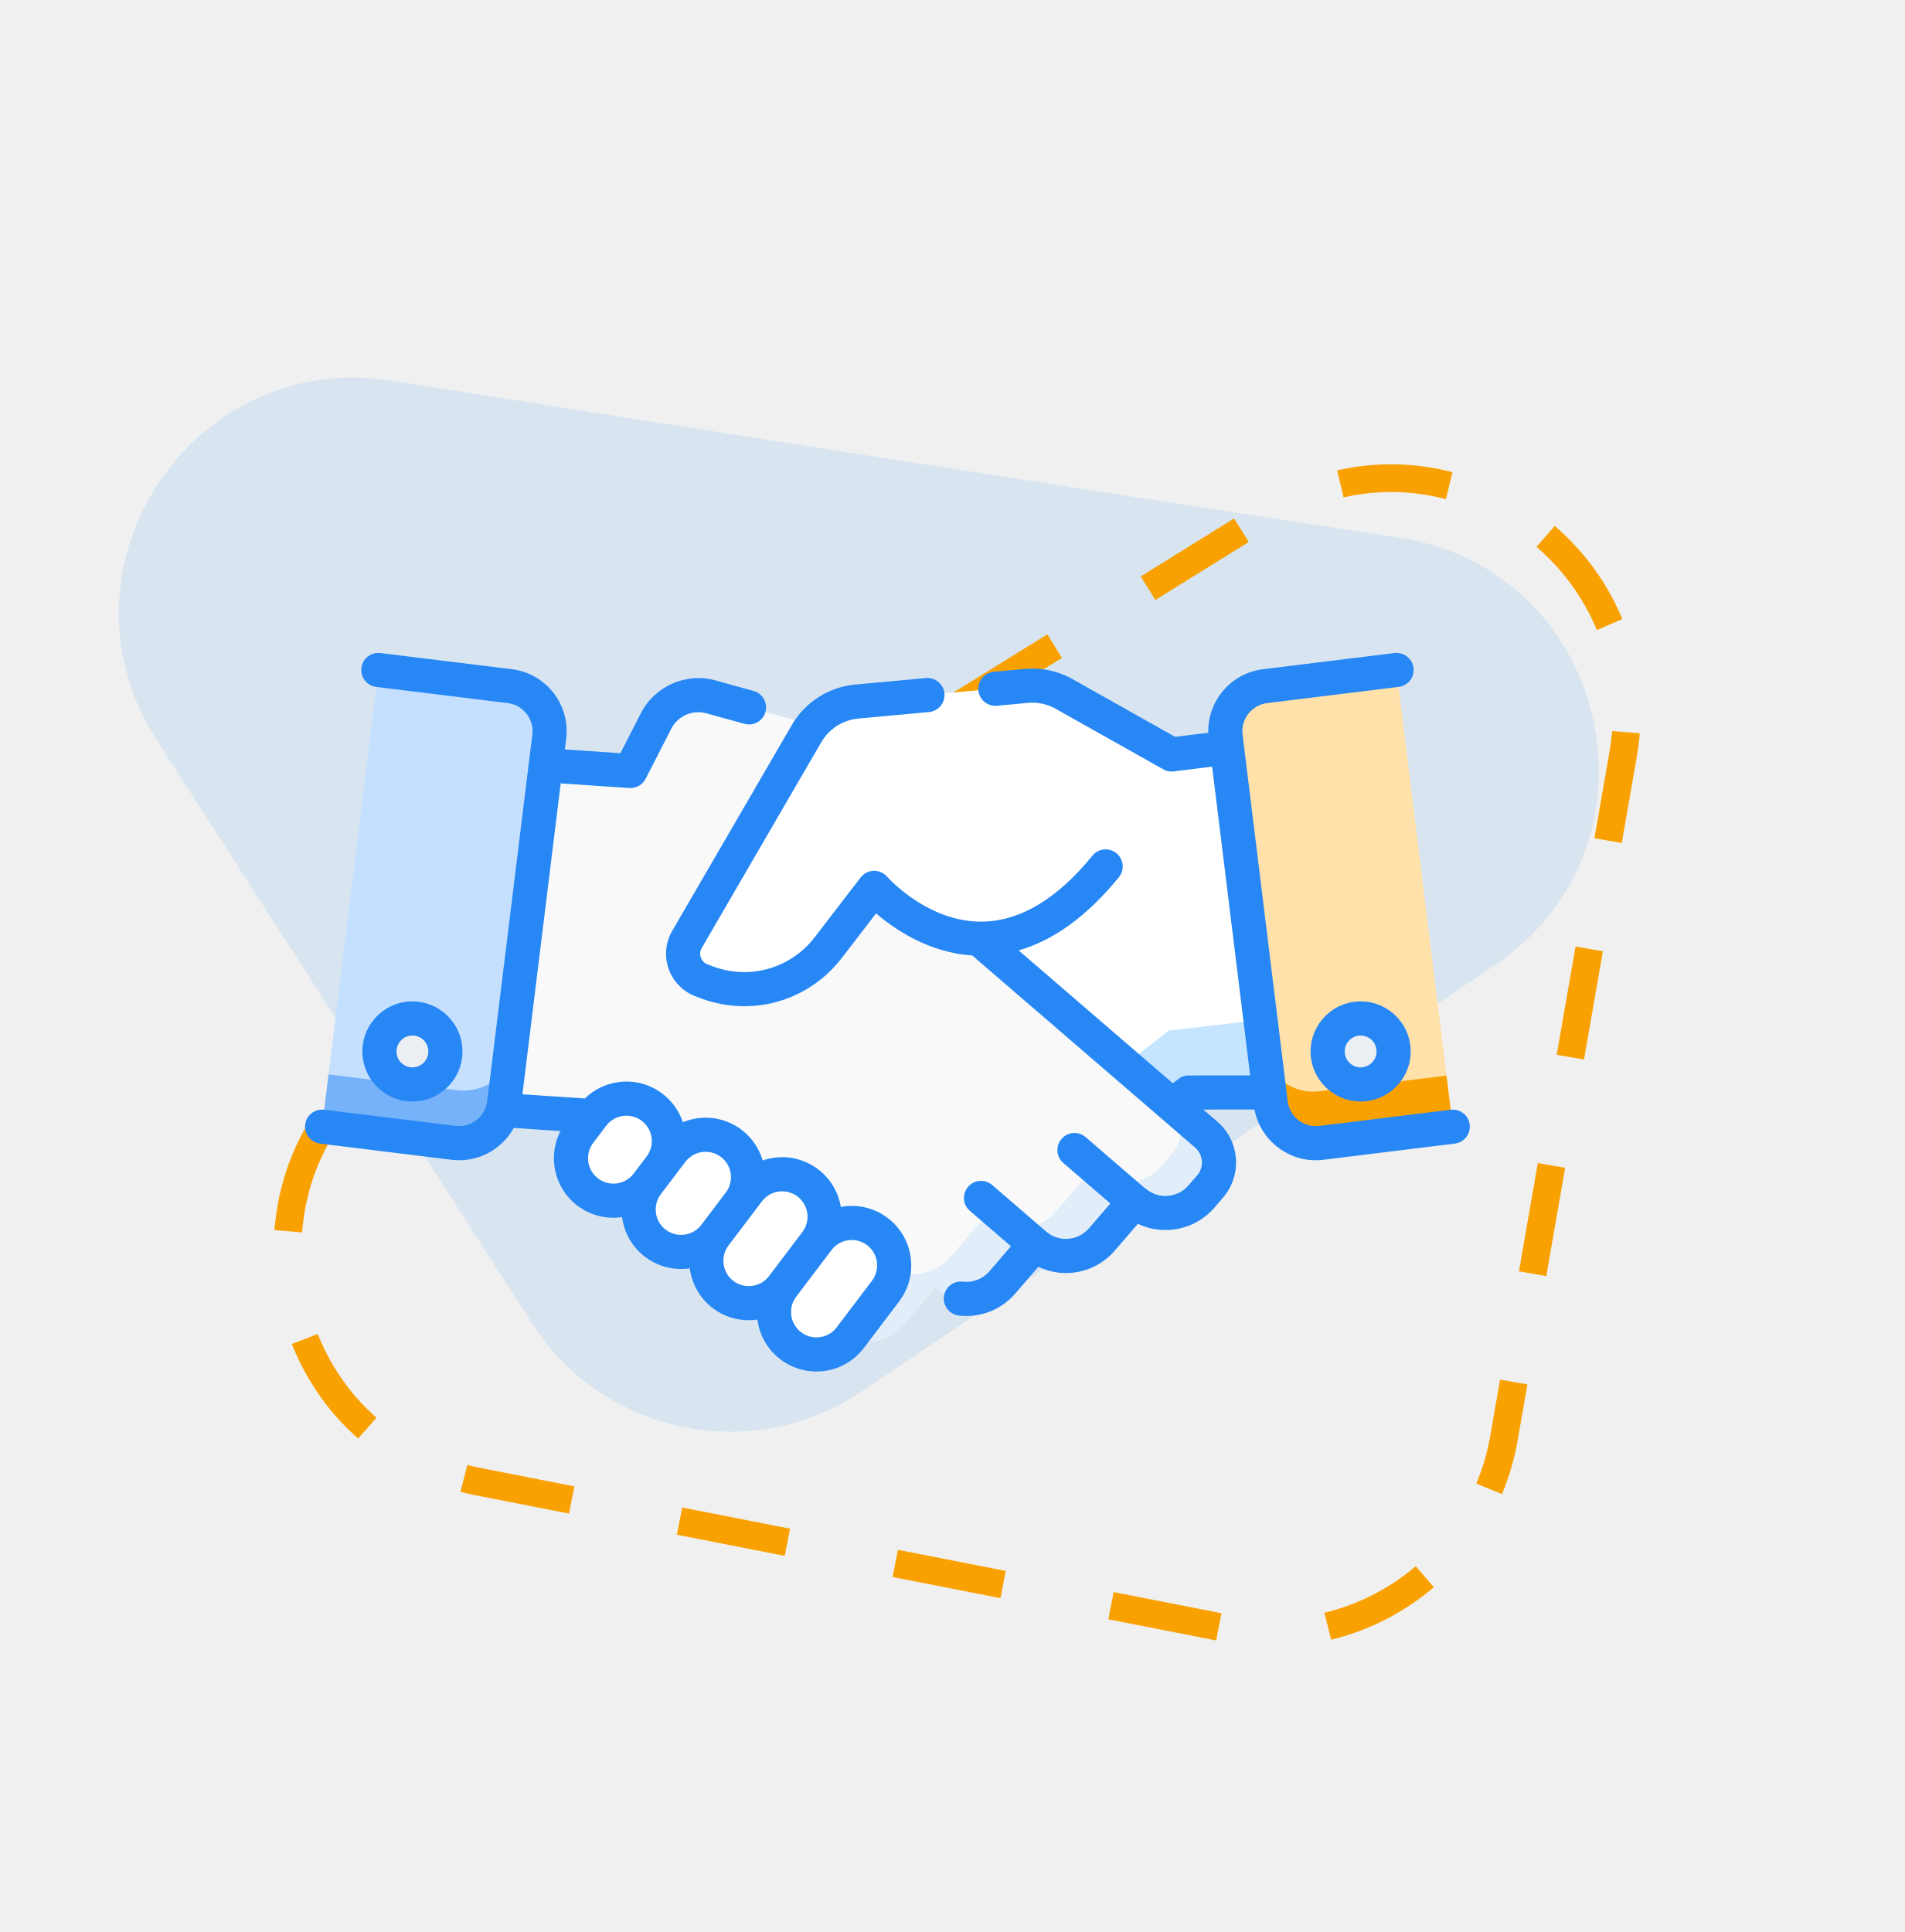
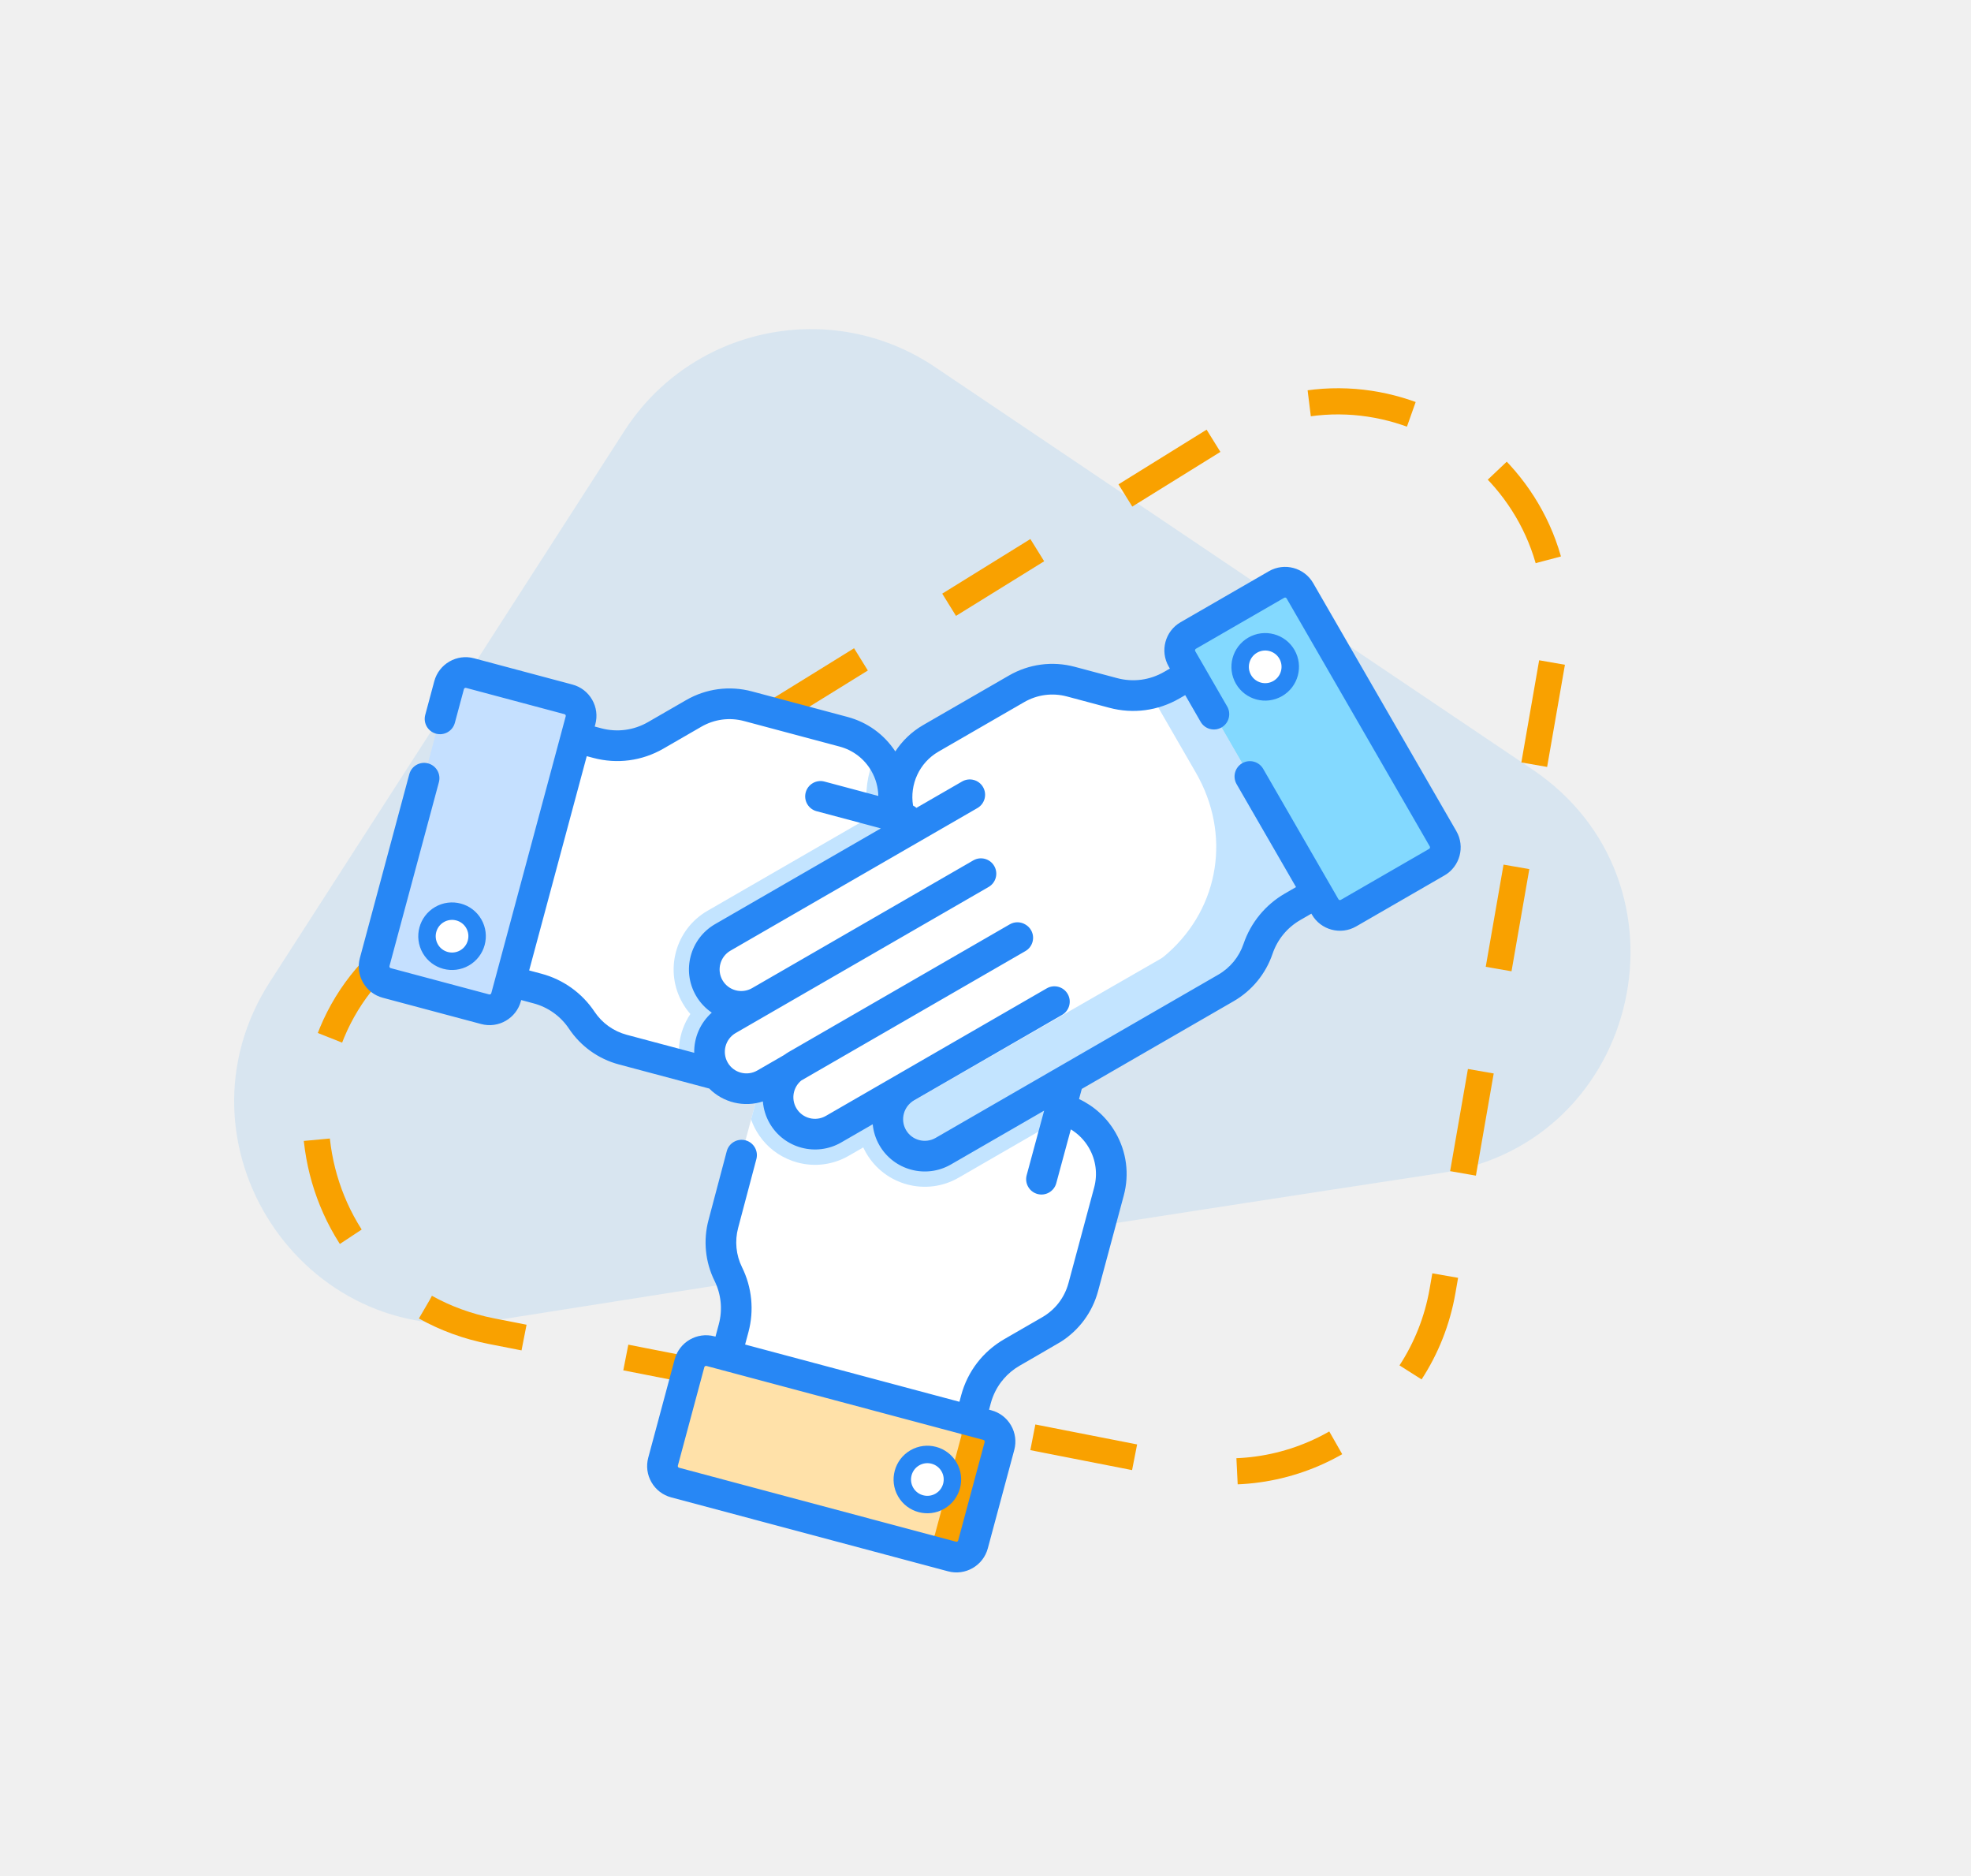
- <svg xmlns="http://www.w3.org/2000/svg" width="206" height="209" viewBox="0 0 206 209" fill="none">
-   <g clip-path="url(#clip0)">
-     <path opacity="0.1" d="M151.324 58.148C116.879 52.91 75.192 46.367 42.324 41.174C20.626 37.749 5.069 61.596 16.961 80.076L57.589 143.204C65.306 155.192 81.369 158.5 93.2 150.54L161.704 104.404C180.932 91.445 174.247 61.633 151.324 58.148Z" fill="#0087F3" />
-     <path d="M43.262 113.618C72.955 95.401 108.829 73.177 137.09 55.624C155.755 44.028 179.348 59.957 175.582 81.613L162.692 155.566C160.243 169.616 146.73 178.906 132.739 176.163L51.687 160.273C28.93 155.813 23.509 125.742 43.262 113.618Z" stroke="#F9A100" stroke-width="3" stroke-miterlimit="10" stroke-dasharray="11.89 11.89" />
+ <svg xmlns="http://www.w3.org/2000/svg" width="226" height="215" viewBox="0 0 226 215" fill="none">
+   <g clip-path="url(#clip0_594_937)">
+     <path opacity="0.1" d="M165.324 134.46C130.879 139.698 89.192 146.241 56.324 151.434C34.626 154.859 19.069 131.012 30.961 112.532L71.589 49.403C79.306 37.416 95.369 34.108 107.2 42.068L175.704 88.203C194.932 101.162 188.247 130.974 165.324 134.46Z" fill="#0087F3" />
+     <path d="M48.115 106.79C77.276 88.9 112.508 67.074 140.262 49.836C158.593 38.447 181.763 54.091 178.064 75.359L165.405 147.987C163 161.785 149.729 170.908 135.989 168.214L56.389 152.61C34.04 148.229 28.716 118.697 48.115 106.79Z" stroke="#F9A100" stroke-width="3" stroke-miterlimit="10" stroke-dasharray="11.89 11.89" />
  </g>
-   <g clip-path="url(#clip1)">
-     <path d="M135.93 106.879L132.73 80.879L126.732 81.617L126.734 81.613L115.107 75.069C113.866 74.371 112.443 74.067 111.026 74.198L92.666 75.897C90.409 76.105 88.392 77.393 87.253 79.353L74.313 101.626C73.357 103.271 74.107 105.38 75.887 106.052L76.416 106.252C77.434 106.637 78.481 106.859 79.527 106.946L77.888 108.375L74.607 111.233L65.277 119.191C63.616 120.638 63.444 123.156 64.89 124.817L65.837 125.901C67.695 128.031 70.929 128.252 73.063 126.394L76.629 130.484C77.788 131.815 79.487 132.404 81.119 132.203C82.1 132.083 83.056 131.676 83.856 130.977L87.417 135.068C88.581 136.403 90.279 136.988 91.911 136.787C92.892 136.666 93.849 136.263 94.648 135.565L96.584 137.238C98.442 139.372 101.68 139.593 103.815 137.734L106.446 135.438L128.569 118.209L128.593 118.187L137.321 118.178L135.93 106.879Z" fill="white" />
-     <path d="M126.449 111.488L126.425 111.51L104.302 128.74L101.671 131.036C99.537 132.894 96.299 132.673 94.44 130.539L92.504 128.866C91.705 129.565 90.748 129.968 89.767 130.088C88.136 130.289 86.438 129.704 85.274 128.369L81.712 124.279C80.913 124.977 79.956 125.384 78.975 125.505C77.344 125.706 75.645 125.117 74.486 123.785L70.92 119.695C69.092 121.287 66.461 121.349 64.575 119.997C63.608 121.456 63.685 123.432 64.891 124.816L65.837 125.9C67.695 128.031 70.929 128.252 73.064 126.394L76.63 130.484C77.789 131.815 79.488 132.404 81.12 132.203C82.1 132.083 83.057 131.676 83.856 130.977L87.418 135.068C88.582 136.403 90.28 136.988 91.912 136.787C92.892 136.666 93.849 136.263 94.649 135.565L96.585 137.238C98.443 139.372 101.681 139.593 103.815 137.734L106.447 135.438L128.569 118.209L128.593 118.187L137.322 118.178L136.356 110.334L126.449 111.488Z" fill="#C4E4FF" />
-     <path d="M130.478 122.735L118.625 112.515L115.328 109.675L112.97 107.644L102.829 98.903L104 88.933C104.397 85.561 102.274 82.405 99.002 81.499L76.897 75.383C74.558 74.736 72.086 75.821 70.979 77.981L68.2 83.407L56.267 82.597L53.211 108.615L51.882 119.922L63.497 120.694L63.521 120.716L87.787 141.633L90.431 143.914C92.576 145.761 95.812 145.522 97.659 143.377L101.197 139.271C102 139.965 102.96 140.362 103.941 140.478C105.574 140.67 107.269 140.075 108.425 138.734L111.965 134.624C112.768 135.318 113.727 135.72 114.708 135.835C116.341 136.027 118.036 135.429 119.188 134.091L122.731 129.981C124.876 131.827 128.109 131.588 129.955 129.447L130.895 128.358C132.333 126.689 132.146 124.173 130.478 122.735Z" fill="#F9F9F9" />
-     <path d="M130.478 122.735L126.867 119.622C128.041 121.178 128.017 123.391 126.692 124.929L125.694 126.085C123.734 128.358 120.303 128.612 118.026 126.651L114.264 131.014C113.042 132.434 111.242 133.069 109.508 132.866C108.467 132.743 107.449 132.317 106.596 131.58L102.839 135.943C101.611 137.367 99.812 137.998 98.079 137.795C97.037 137.672 96.019 137.25 95.166 136.513L91.409 140.872C90.701 141.695 89.8 142.249 88.832 142.534L90.431 143.914C92.576 145.761 95.812 145.522 97.659 143.377L101.198 139.271C102.001 139.965 102.96 140.363 103.941 140.478C105.574 140.67 107.269 140.075 108.426 138.734L111.965 134.624C112.768 135.318 113.727 135.72 114.708 135.835C116.341 136.027 118.036 135.429 119.188 134.091L122.731 129.981C124.876 131.828 128.109 131.588 129.955 129.447L130.896 128.358C132.333 126.689 132.147 124.172 130.478 122.735Z" fill="#E1EEF9" />
-     <path d="M64.102 120.668L62.697 122.525C61.166 124.546 61.563 127.426 63.585 128.958C65.607 130.489 68.487 130.091 70.018 128.069L71.424 126.213C72.955 124.191 72.557 121.311 70.535 119.78C68.514 118.249 65.633 118.647 64.102 120.668Z" fill="white" />
-     <path d="M72.665 124.573L70.018 128.069C68.487 130.091 68.885 132.971 70.906 134.502C72.928 136.033 75.808 135.635 77.339 133.614L79.987 130.117C81.518 128.096 81.12 125.216 79.098 123.684C77.076 122.153 74.196 122.551 72.665 124.573Z" fill="white" />
-     <path d="M80.947 128.849L77.339 133.614C75.808 135.635 76.206 138.515 78.227 140.046C80.249 141.577 83.129 141.18 84.66 139.158L88.269 134.393C89.799 132.371 89.402 129.491 87.38 127.96C85.359 126.429 82.478 126.827 80.947 128.849Z" fill="white" />
-     <path d="M88.478 134.117L84.66 139.158C83.129 141.18 83.527 144.06 85.548 145.591C87.57 147.122 90.45 146.724 91.981 144.702L95.799 139.661C97.33 137.64 96.933 134.76 94.911 133.228C92.889 131.697 90.009 132.095 88.478 134.117Z" fill="white" />
-     <path d="M126.735 81.613L115.107 75.069C113.866 74.371 112.443 74.067 111.026 74.198L92.666 75.897C90.409 76.105 88.392 77.393 87.253 79.353L74.313 101.626C73.357 103.271 74.107 105.38 75.887 106.052L76.416 106.252C81.16 108.044 86.516 106.519 89.606 102.499L94.564 96.046C94.564 96.046 106.482 109.845 119.604 93.73" fill="white" />
-     <path d="M151.072 72.477L157.154 121.88L142.933 123.631C140.245 123.962 137.798 122.051 137.467 119.364L132.584 79.693C132.253 77.005 134.163 74.558 136.851 74.227L151.072 72.477Z" fill="#FFE1A9" />
-     <path d="M142.695 118.056C139.929 118.396 137.396 116.571 136.796 113.909L137.467 119.363C137.798 122.051 140.245 123.962 142.933 123.631L157.154 121.88L156.474 116.359L142.695 118.056Z" fill="#F9A100" />
-     <path d="M40.928 72.477L34.846 121.881L49.067 123.632C51.755 123.963 54.202 122.052 54.533 119.364L59.416 79.694C59.747 77.006 57.837 74.559 55.149 74.228L40.928 72.477Z" fill="#C5E0FF" />
-     <path d="M49.402 117.933L35.542 116.227L34.846 121.88L49.067 123.631C51.755 123.962 54.202 122.051 54.533 119.364L55.049 115.173C53.913 117.068 51.736 118.22 49.402 117.933Z" fill="#75B2F9" />
-     <path d="M147.188 117.312C149.158 117.312 150.756 115.715 150.756 113.744C150.756 111.774 149.158 110.176 147.188 110.176C145.217 110.176 143.62 111.774 143.62 113.744C143.62 115.715 145.217 117.312 147.188 117.312Z" fill="#EBEEF2" />
-     <path d="M44.613 117.312C46.584 117.312 48.181 115.715 48.181 113.744C48.181 111.774 46.584 110.176 44.613 110.176C42.643 110.176 41.045 111.774 41.045 113.744C41.045 115.715 42.643 117.312 44.613 117.312Z" fill="#EBEEF2" />
-     <path d="M96.025 131.757C94.522 130.619 92.677 130.243 90.956 130.564C90.686 128.933 89.817 127.491 88.494 126.489C87.123 125.451 85.431 125.009 83.727 125.244C83.305 125.302 82.895 125.4 82.501 125.536C82.127 124.255 81.355 123.079 80.212 122.213C78.329 120.787 75.909 120.559 73.868 121.398C73.462 120.175 72.699 119.103 71.649 118.308C70.279 117.27 68.585 116.828 66.882 117.063C65.501 117.254 64.247 117.871 63.269 118.829L56.513 118.38L60.654 84.743L68.073 85.247C68.115 85.25 68.157 85.252 68.199 85.252C68.888 85.252 69.524 84.867 69.841 84.248L72.621 78.822C73.326 77.448 74.916 76.75 76.404 77.162L80.533 78.304C81.515 78.575 82.532 77.999 82.804 77.017C83.076 76.034 82.499 75.018 81.517 74.746L77.388 73.604C74.224 72.728 70.837 74.214 69.337 77.137L67.111 81.482L61.106 81.074L61.248 79.918C61.703 76.224 59.068 72.85 55.374 72.395L41.153 70.645C40.14 70.521 39.22 71.24 39.096 72.251C38.971 73.263 39.691 74.184 40.702 74.309L54.923 76.06C55.734 76.159 56.457 76.569 56.96 77.213C57.462 77.856 57.684 78.657 57.584 79.468L52.701 119.138C52.495 120.811 50.965 122.004 49.292 121.799L35.071 120.049C34.058 119.925 33.138 120.643 33.014 121.655C32.889 122.667 33.609 123.588 34.62 123.712L48.841 125.463C49.12 125.497 49.397 125.514 49.671 125.514C52.163 125.514 54.413 124.129 55.578 122.018L60.632 122.354C60.028 123.523 59.796 124.847 59.98 126.177C60.215 127.881 61.099 129.391 62.47 130.429C63.6 131.285 64.95 131.735 66.343 131.735C66.64 131.735 66.938 131.715 67.237 131.674C67.257 131.671 67.275 131.667 67.294 131.664C67.297 131.684 67.298 131.703 67.301 131.722C67.536 133.425 68.42 134.935 69.791 135.973C70.951 136.852 72.316 137.276 73.67 137.276C73.987 137.276 74.304 137.25 74.618 137.204C74.83 138.86 75.68 140.433 77.112 141.518C78.273 142.396 79.637 142.821 80.991 142.821C81.308 142.821 81.624 142.795 81.936 142.749C81.939 142.769 81.94 142.79 81.943 142.81C82.178 144.514 83.063 146.024 84.434 147.062C85.564 147.918 86.913 148.368 88.307 148.368C88.603 148.368 88.902 148.348 89.201 148.307C90.904 148.072 92.414 147.187 93.452 145.817L97.27 140.775C99.413 137.946 98.855 133.9 96.025 131.757ZM66.733 128.017C66.007 128.118 65.284 127.929 64.699 127.486C64.115 127.043 63.737 126.399 63.637 125.673C63.536 124.946 63.725 124.224 64.168 123.639L65.574 121.782C66.017 121.198 66.661 120.82 67.388 120.72C68.114 120.62 68.836 120.808 69.421 121.251C70.006 121.694 70.383 122.338 70.484 123.065C70.584 123.791 70.395 124.513 69.953 125.098L68.546 126.955C68.103 127.539 67.459 127.917 66.733 128.017ZM72.02 133.031C71.436 132.588 71.058 131.944 70.958 131.217C70.857 130.49 71.046 129.768 71.489 129.183L72.895 127.327C72.895 127.327 72.895 127.327 72.895 127.327L74.137 125.687C74.676 124.975 75.498 124.6 76.329 124.6C76.907 124.6 77.489 124.781 77.984 125.156C79.191 126.07 79.429 127.796 78.515 129.003L75.867 132.499C74.953 133.707 73.227 133.945 72.02 133.031ZM79.341 138.575C78.757 138.132 78.379 137.488 78.279 136.761C78.179 136.035 78.367 135.313 78.81 134.729C78.81 134.728 78.81 134.728 78.81 134.728L81.458 131.231L82.419 129.963C82.861 129.378 83.506 129.001 84.232 128.9C84.959 128.8 85.681 128.989 86.266 129.432C87.473 130.345 87.711 132.07 86.798 133.277L83.189 138.043C83.188 138.044 83.188 138.044 83.188 138.044C82.274 139.251 80.549 139.489 79.341 138.575ZM94.328 138.547L90.51 143.588C90.067 144.173 89.423 144.55 88.696 144.651C87.969 144.751 87.247 144.562 86.662 144.119C86.078 143.677 85.701 143.032 85.6 142.306C85.5 141.579 85.689 140.857 86.131 140.272L89.74 135.507C89.741 135.507 89.741 135.506 89.742 135.505L89.95 135.231C90.392 134.646 91.037 134.269 91.763 134.169C92.49 134.069 93.212 134.257 93.797 134.7C95.003 135.614 95.242 137.34 94.328 138.547Z" fill="#2787F5" />
-     <path d="M158.986 121.655C158.862 120.643 157.941 119.925 156.929 120.049L142.708 121.799C141.032 122.005 139.505 120.811 139.299 119.138L139.154 117.954L139.12 117.68L134.416 79.468C134.316 78.657 134.538 77.856 135.041 77.212C135.543 76.569 136.267 76.159 137.077 76.059L151.298 74.309C152.31 74.184 153.029 73.263 152.905 72.251C152.78 71.24 151.86 70.522 150.847 70.645L136.626 72.396C133.151 72.824 130.613 75.837 130.705 79.269L127.118 79.71L116.013 73.461C114.441 72.575 112.658 72.195 110.858 72.36C110.854 72.36 110.85 72.361 110.847 72.361L107.504 72.671C106.489 72.764 105.742 73.663 105.836 74.678C105.93 75.693 106.827 76.439 107.844 76.346L111.196 76.036C112.245 75.939 113.284 76.161 114.202 76.677L125.716 83.157C126.076 83.395 126.515 83.504 126.958 83.449L131.124 82.936L134.179 107.753L135.235 116.335L128.591 116.341C128.148 116.341 127.721 116.501 127.386 116.79L126.872 117.19L110.193 102.814C114.004 101.719 117.638 99.068 121.035 94.896C121.679 94.105 121.56 92.943 120.769 92.299C119.979 91.656 118.816 91.774 118.173 92.565C114.375 97.228 110.383 99.629 106.306 99.699C100.366 99.811 96.001 94.885 95.961 94.84C95.598 94.42 95.066 94.187 94.511 94.201C93.957 94.217 93.439 94.481 93.1 94.921L88.142 101.374C85.53 104.774 81.08 106.041 77.069 104.525L76.539 104.325C76.074 104.149 75.885 103.786 75.813 103.585C75.742 103.384 75.659 102.983 75.909 102.553L88.849 80.28C89.686 78.839 91.177 77.888 92.836 77.734L100.498 77.026C101.513 76.932 102.259 76.033 102.165 75.018C102.071 74.003 101.172 73.257 100.157 73.35L92.496 74.058C89.65 74.322 87.093 75.954 85.657 78.426L72.717 100.699C71.988 101.953 71.849 103.456 72.335 104.822C72.821 106.189 73.878 107.266 75.235 107.779L75.764 107.979C77.325 108.568 78.934 108.853 80.521 108.853C84.57 108.853 88.476 106.999 91.069 103.623L94.769 98.809C96.751 100.517 100.449 103.048 105.169 103.359L129.273 124.133C129.706 124.506 129.968 125.026 130.011 125.596C130.053 126.167 129.871 126.72 129.498 127.152L128.559 128.242C127.379 129.609 125.304 129.761 123.935 128.581C123.859 128.515 123.777 128.459 123.694 128.407L117.437 123.012C116.665 122.347 115.499 122.433 114.833 123.205C114.168 123.977 114.254 125.142 115.026 125.808L120.111 130.192L117.791 132.884C117.079 133.711 116.006 134.128 114.924 134.001C114.276 133.925 113.669 133.657 113.17 133.226C113.161 133.218 113.151 133.212 113.142 133.204L107.328 128.192C106.556 127.526 105.391 127.612 104.725 128.384C104.059 129.156 104.146 130.322 104.918 130.987L109.361 134.818L107.028 137.528C106.315 138.355 105.24 138.773 104.157 138.645C103.144 138.525 102.227 139.25 102.108 140.263C101.99 141.275 102.714 142.192 103.726 142.311C103.999 142.343 104.272 142.359 104.544 142.359C106.559 142.359 108.488 141.486 109.824 139.938L112.319 137.041C113 137.366 113.733 137.578 114.493 137.667C116.796 137.938 119.073 137.051 120.588 135.294L123.086 132.395C125.849 133.705 129.262 133.076 131.354 130.653L132.294 129.562C133.311 128.382 133.808 126.876 133.692 125.322C133.577 123.768 132.863 122.353 131.683 121.337L130.168 120.031L135.705 120.026C136.311 123.216 139.117 125.514 142.329 125.514C142.603 125.514 142.88 125.497 143.158 125.463L157.38 123.712C158.391 123.588 159.111 122.667 158.986 121.655Z" fill="#2787F5" />
-     <path d="M147.188 108.331C144.203 108.331 141.774 110.759 141.774 113.744C141.774 116.729 144.203 119.158 147.188 119.158C150.173 119.158 152.601 116.729 152.601 113.744C152.601 110.759 150.173 108.331 147.188 108.331ZM147.188 115.467C146.238 115.467 145.465 114.694 145.465 113.744C145.465 112.794 146.238 112.022 147.188 112.022C148.138 112.022 148.91 112.794 148.91 113.744C148.91 114.694 148.138 115.467 147.188 115.467Z" fill="#2787F5" />
-     <path d="M50.027 113.744C50.027 110.759 47.599 108.331 44.613 108.331C41.628 108.331 39.2 110.759 39.2 113.744C39.2 116.73 41.628 119.158 44.613 119.158C47.599 119.158 50.027 116.73 50.027 113.744ZM42.891 113.744C42.891 112.795 43.664 112.022 44.613 112.022C45.563 112.022 46.336 112.795 46.336 113.744C46.336 114.694 45.563 115.467 44.613 115.467C43.664 115.467 42.891 114.694 42.891 113.744Z" fill="#2787F5" />
+   <g clip-path="url(#clip1_594_937)">
+     <path d="M82.927 140.262L92.614 104.109C93.221 101.843 95.544 100.499 97.805 101.105C98.7 101.345 99.452 101.855 99.993 102.524C100.822 103.542 101.168 104.933 100.801 106.302L103.294 96.993C103.598 95.861 104.33 94.958 105.269 94.416C105.464 94.304 105.67 94.206 105.883 94.124C106.689 93.817 107.593 93.75 108.487 93.99C109.372 94.227 110.114 94.726 110.654 95.383C111.39 96.277 111.751 97.458 111.582 98.663L112.532 95.12C112.835 93.988 113.57 93.083 114.509 92.541C114.708 92.425 114.919 92.325 115.135 92.245C115.934 91.94 116.835 91.876 117.725 92.114C118.619 92.354 119.37 92.863 119.914 93.536C120.742 94.553 121.088 95.945 120.721 97.314L119.634 101.371C120.001 100.003 120.996 98.97 122.222 98.503C123.026 98.194 123.929 98.127 124.826 98.367C127.085 98.973 128.427 101.3 127.821 103.565L121.524 127.06L121.608 127.067C122.799 127.387 123.849 127.966 124.717 128.73C126.859 130.618 127.876 133.624 127.086 136.572L124.15 147.527C123.586 149.633 122.21 151.426 120.326 152.518L115.983 155.03C113.954 156.204 112.472 158.137 111.864 160.405L111.21 162.849L83.268 155.361L84.105 152.239C84.661 150.163 84.443 147.955 83.493 146.029C82.611 144.239 82.409 142.191 82.927 140.262Z" fill="white" />
+     <path d="M81.453 154.874L113.168 163.372C114.213 163.652 114.834 164.726 114.553 165.771L111.527 177.066C111.247 178.111 110.173 178.731 109.128 178.452L77.412 169.953C76.367 169.673 75.747 168.599 76.027 167.554L79.054 156.259C79.333 155.214 80.408 154.594 81.453 154.874Z" fill="#FFE1A9" />
+     <path d="M108.643 162.331L113.168 163.372C114.213 163.652 114.834 164.726 114.553 165.771L111.527 177.066C111.247 178.111 110.173 178.731 109.128 178.451L104.602 177.41C103.557 177.129 106.92 176.955 107.2 175.91L110.227 164.615C110.506 163.57 107.597 162.05 108.643 162.331Z" fill="#F9A100" />
+     <path d="M71.431 120.356L107.584 130.043C109.85 130.651 112.175 129.31 112.781 127.049C113.021 126.154 112.955 125.248 112.646 124.445C112.179 123.218 111.147 122.224 109.777 121.856L119.087 124.35C120.219 124.654 121.367 124.472 122.306 123.929C122.501 123.816 122.689 123.688 122.865 123.543C123.535 122.999 124.044 122.25 124.283 121.356C124.521 120.471 124.459 119.578 124.161 118.783C123.754 117.698 122.912 116.795 121.785 116.338L125.328 117.287C126.46 117.59 127.611 117.407 128.55 116.865C128.75 116.75 128.941 116.618 129.118 116.471C129.782 115.931 130.289 115.183 130.527 114.293C130.766 113.399 130.701 112.493 130.391 111.688C129.923 110.46 128.892 109.466 127.522 109.098L123.465 108.011C124.833 108.378 126.225 108.033 127.244 107.204C127.913 106.663 128.422 105.914 128.662 105.017C129.268 102.757 127.923 100.432 125.659 99.825L102.164 93.529L102.198 93.454C102.517 92.263 102.54 91.064 102.313 89.929C101.75 87.131 99.654 84.747 96.706 83.957L85.751 81.023C83.645 80.459 81.404 80.753 79.517 81.84L75.169 84.343C73.137 85.515 70.724 85.832 68.455 85.224L66.012 84.569L58.525 112.51L61.647 113.347C63.723 113.904 65.527 115.197 66.72 116.983C67.828 118.641 69.502 119.839 71.431 120.356Z" fill="white" />
+     <path d="M58.04 114.326L66.538 82.61C66.818 81.565 66.198 80.49 65.153 80.211L53.857 77.184C52.813 76.905 51.739 77.525 51.458 78.57L42.961 110.285C42.68 111.331 43.3 112.404 44.346 112.684L55.641 115.712C56.686 115.991 57.76 115.371 58.04 114.326Z" fill="#C5E0FF" />
+     <path d="M140.572 113.255L108.158 131.969C106.126 133.142 103.534 132.449 102.363 130.421C101.9 129.62 101.729 128.728 101.819 127.871C101.953 126.566 102.692 125.338 103.92 124.629L95.573 129.448C94.558 130.034 93.402 130.155 92.355 129.874C92.138 129.816 91.924 129.74 91.715 129.646C90.927 129.294 90.242 128.702 89.779 127.9C89.321 127.107 89.149 126.229 89.231 125.382C89.343 124.23 89.923 123.14 90.894 122.407L87.717 124.241C86.702 124.827 85.543 124.946 84.496 124.666C84.273 124.608 84.054 124.529 83.844 124.433C83.063 124.083 82.381 123.493 81.92 122.694C81.457 121.893 81.287 121 81.377 120.141C81.511 118.836 82.25 117.608 83.478 116.899L87.116 114.799C85.89 115.506 84.454 115.534 83.257 114.997C82.471 114.647 81.785 114.055 81.321 113.251C80.152 111.226 80.848 108.631 82.878 107.459L103.944 95.297L103.89 95.233C103.274 94.165 102.941 93.012 102.868 91.858C102.688 89.01 104.095 86.165 106.737 84.639L116.559 78.968C118.447 77.878 120.688 77.583 122.793 78.143L127.64 79.437C129.906 80.042 132.32 79.723 134.353 78.549L136.543 77.284L151.007 102.336L148.208 103.952C146.347 105.027 144.94 106.743 144.249 108.777C143.608 110.666 142.301 112.257 140.572 113.255Z" fill="#FEDFC5" />
+     <path d="M112.781 127.049C113.021 126.154 112.955 125.248 112.646 124.445C112.179 123.218 111.147 122.224 109.778 121.857L119.087 124.351C120.219 124.655 121.367 124.472 122.306 123.93C122.501 123.817 122.689 123.688 122.865 123.543C123.536 123 124.044 122.251 124.284 121.356C124.521 120.471 124.459 119.578 124.161 118.783C123.755 117.699 122.912 116.796 121.785 116.339L125.328 117.288C126.46 117.591 127.611 117.407 128.55 116.865C128.75 116.751 128.941 116.618 129.118 116.471C129.782 115.931 130.289 115.183 130.527 114.294C130.767 113.4 130.701 112.493 130.391 111.688C129.923 110.461 128.892 109.466 127.523 109.099L123.466 108.012C124.833 108.378 126.226 108.034 127.244 107.204C127.913 106.663 128.422 105.914 128.662 105.017C129.268 102.757 127.923 100.432 125.659 99.825L102.164 93.529L102.198 93.454C102.517 92.263 102.54 91.064 102.313 89.93C102.043 88.587 101.416 87.342 100.516 86.321C99.646 88.065 99.23 90.04 99.359 92.082C99.395 92.648 99.473 93.204 99.59 93.75L81.12 104.414C77.414 106.553 76.139 111.306 78.276 115.008C78.533 115.453 78.83 115.868 79.161 116.246C78.46 117.288 78.012 118.496 77.881 119.77C77.797 120.561 77.837 121.349 77.991 122.113L107.584 130.042C109.85 130.651 112.175 129.311 112.781 127.049Z" fill="#C3E4FF" />
+     <path d="M109.914 135.011L122.877 127.527C122.475 127.34 122.05 127.185 121.606 127.066L121.524 127.058L127.819 103.563C128.426 101.299 127.084 98.971 124.824 98.366C123.928 98.126 123.025 98.192 122.221 98.5C120.994 98.968 119.999 100.002 119.633 101.369L120.72 97.312C121.087 95.942 120.741 94.552 119.912 93.534C119.369 92.862 118.617 92.352 117.723 92.112C116.834 91.874 115.932 91.939 115.132 92.243C114.917 92.324 114.706 92.423 114.507 92.54C113.569 93.082 112.834 93.986 112.531 95.118L111.582 98.662C111.748 97.456 111.388 96.275 110.652 95.382C110.112 94.725 109.37 94.225 108.485 93.988C107.591 93.748 106.688 93.814 105.882 94.123C105.668 94.204 105.463 94.302 105.268 94.414C104.329 94.956 103.596 95.859 103.293 96.991L100.798 106.301C101.165 104.931 100.82 103.54 99.991 102.522C99.45 101.854 98.699 101.343 97.804 101.104C95.543 100.498 93.219 101.842 92.612 104.108L86.123 128.327C86.282 128.785 86.486 129.23 86.733 129.657C87.554 131.08 88.78 132.186 90.272 132.851C90.651 133.022 91.046 133.162 91.444 133.269C93.443 133.805 95.533 133.528 97.329 132.491L98.984 131.536C99.085 131.754 99.195 131.968 99.317 132.178C101.455 135.879 106.208 137.151 109.914 135.011Z" fill="#C3E4FF" />
+     <path d="M140.572 113.255L108.158 131.969C106.126 133.142 103.534 132.449 102.363 130.421C102.332 130.366 102.298 130.308 102.267 130.246C101.878 129.494 101.736 128.67 101.82 127.878C101.818 127.875 101.821 127.874 101.819 127.871C101.953 126.566 102.692 125.338 103.92 124.629L95.573 129.448C94.558 130.034 93.402 130.155 92.355 129.874C92.138 129.816 91.924 129.74 91.715 129.646C90.927 129.294 90.242 128.702 89.779 127.9C89.321 127.107 89.149 126.229 89.231 125.382C89.343 124.23 89.923 123.14 90.894 122.407L87.717 124.241C86.702 124.827 85.543 124.946 84.496 124.666C84.273 124.608 84.054 124.529 83.844 124.433C83.063 124.083 82.381 123.493 81.92 122.694C81.457 121.893 81.287 121 81.377 120.141C81.511 118.836 82.25 117.608 83.478 116.899L87.116 114.799C85.89 115.506 84.454 115.534 83.257 114.997C82.471 114.647 81.785 114.055 81.321 113.251C80.152 111.226 80.848 108.631 82.878 107.459L103.944 95.297L103.89 95.233C103.274 94.165 102.941 93.012 102.868 91.858C102.688 89.01 104.095 86.165 106.737 84.639L116.559 78.968C118.447 77.878 120.688 77.583 122.793 78.143L127.64 79.437C129.042 79.811 130.499 79.833 131.89 79.514C132.752 79.32 133.588 78.99 134.353 78.549L136.543 77.284L151.007 102.336L148.208 103.952C147.581 104.314 146.958 104.763 146.454 105.288C145.459 106.251 144.702 107.446 144.249 108.777C143.612 110.65 142.289 112.263 140.572 113.255Z" fill="white" />
+     <path d="M140.572 113.255L108.158 131.969C106.126 133.142 103.534 132.449 102.363 130.421C102.332 130.366 102.298 130.308 102.267 130.246C101.878 129.494 101.736 128.67 101.82 127.878L133.091 109.907C133.28 109.798 133.553 109.583 133.887 109.284C139.9 103.945 141.147 95.547 137.126 88.583L131.89 79.514C132.752 79.32 133.588 78.99 134.353 78.549L136.543 77.284L151.007 102.336L148.208 103.952C147.581 104.314 146.958 104.763 146.454 105.288C145.459 106.251 144.702 107.446 144.249 108.777C143.612 110.65 142.289 112.263 140.572 113.255Z" fill="#C3E4FF" />
+     <path d="M151.946 103.965L135.529 75.528C134.988 74.592 135.309 73.394 136.246 72.853L146.373 67.006C147.31 66.465 148.508 66.786 149.049 67.723L165.466 96.159C166.007 97.095 165.686 98.293 164.749 98.835L154.622 104.681C153.685 105.222 152.487 104.901 151.946 103.965Z" fill="#83D9FF" />
+     <path d="M113.264 177.507L116.297 166.227C116.555 165.268 116.424 164.266 115.928 163.406C115.431 162.546 114.629 161.931 113.669 161.675L113.408 161.605L113.606 160.865C113.853 159.95 114.27 159.111 114.831 158.381C114.913 158.298 114.988 158.207 115.051 158.109C115.571 157.498 116.198 156.974 116.914 156.561L118.939 155.392C120.876 154.274 121.256 154.041 121.639 153.82C123.748 152.478 125.258 150.427 125.911 147.999L128.853 137.057C129.513 134.602 129.177 132.038 127.907 129.838C126.923 128.135 125.471 126.81 123.725 125.993L124.04 124.831L141.451 114.778C143.55 113.566 145.135 111.635 145.914 109.342C146.467 107.711 147.594 106.338 149.088 105.476L150.364 104.739L150.424 104.844C151.449 106.618 153.726 107.228 155.501 106.203L165.628 100.357C167.403 99.332 168.013 97.055 166.989 95.28L150.571 66.844C149.547 65.069 147.269 64.459 145.494 65.484L135.367 71.331C133.592 72.356 132.982 74.633 134.006 76.407L134.142 76.642L133.474 77.028C131.833 77.975 129.922 78.228 128.093 77.739L123.246 76.445C120.674 75.758 117.988 76.114 115.681 77.446L105.859 83.116C104.525 83.887 103.45 84.934 102.659 86.142C101.377 84.191 99.45 82.795 97.174 82.187L86.227 79.264C83.655 78.577 80.968 78.933 78.662 80.265L74.313 82.775C72.672 83.723 70.761 83.976 68.932 83.487L68.2 83.292C68.197 83.29 68.195 83.29 68.192 83.289L68.263 83.028C68.52 82.069 68.389 81.067 67.893 80.207C67.396 79.347 66.594 78.732 65.635 78.476L54.349 75.463C52.371 74.934 50.329 76.114 49.797 78.091L48.759 81.954C48.507 82.891 49.062 83.856 49.999 84.108C50.938 84.359 51.902 83.804 52.154 82.866L53.193 79.004C53.222 78.895 53.334 78.83 53.443 78.86L64.728 81.873C64.833 81.901 64.896 82.01 64.867 82.115L64.34 84.076L64.34 84.077L57.141 110.854L56.333 113.854C56.304 113.963 56.192 114.027 56.084 113.998L44.799 110.985C44.693 110.957 44.63 110.848 44.659 110.742L50.325 89.668C50.578 88.731 50.022 87.766 49.085 87.514C48.146 87.262 47.182 87.818 46.93 88.755L41.264 109.83C41.006 110.789 41.137 111.791 41.634 112.652C42.13 113.511 42.932 114.125 43.892 114.382L55.177 117.395C57.154 117.924 59.197 116.744 59.729 114.767L59.761 114.644L61.185 115.025C62.848 115.468 64.29 116.501 65.244 117.932C66.588 119.946 68.617 121.399 70.958 122.024L81.327 124.79C82.918 126.396 85.311 126.98 87.473 126.265C87.542 127.125 87.796 127.984 88.256 128.78C89.909 131.643 93.586 132.626 96.453 130.971L100.067 128.884C100.147 129.711 100.398 130.535 100.841 131.301C102.494 134.164 106.17 135.147 109.037 133.492L119.723 127.322L117.721 134.721C117.594 135.191 117.67 135.668 117.896 136.059C118.12 136.448 118.492 136.751 118.96 136.878C119.896 137.131 120.861 136.577 121.115 135.639L122.784 129.47C123.637 129.986 124.35 130.709 124.862 131.595C125.662 132.981 125.874 134.597 125.457 136.144L122.516 147.086C122.068 148.751 120.999 150.143 119.504 151.006L115.156 153.516C112.702 154.933 110.946 157.219 110.211 159.952L110.011 160.698L106.524 159.767L85.435 154.135L85.751 152.96C85.754 152.948 85.758 152.936 85.76 152.924L85.816 152.718C86.485 150.23 86.225 147.588 85.085 145.28C84.391 143.876 84.233 142.269 84.641 140.749L86.729 132.874C86.977 131.936 86.418 130.973 85.48 130.724C84.542 130.476 83.579 131.035 83.331 131.973L81.246 139.843C80.616 142.182 80.86 144.666 81.933 146.837C82.695 148.379 82.868 150.144 82.421 151.805L82.39 151.922C82.368 151.987 82.35 152.054 82.336 152.121L82.039 153.228L81.915 153.196C79.937 152.668 77.895 153.846 77.364 155.824L74.331 167.103C74.073 168.063 74.204 169.064 74.701 169.925C75.197 170.784 75.999 171.399 76.959 171.656L108.713 180.135C110.691 180.663 112.733 179.484 113.264 177.507ZM71.865 118.627C70.35 118.223 69.038 117.283 68.169 115.981C66.74 113.839 64.582 112.293 62.093 111.628L60.675 111.249L61.018 109.973C61.022 109.956 61.028 109.94 61.031 109.924L67.279 86.685L68.025 86.884C70.76 87.614 73.617 87.236 76.071 85.82L80.419 83.309C81.914 82.446 83.654 82.216 85.32 82.661L96.267 85.585C97.815 85.997 99.108 86.989 99.908 88.374C100.421 89.263 100.691 90.247 100.71 91.247L94.535 89.598C93.598 89.348 92.634 89.905 92.383 90.843C92.258 91.311 92.335 91.786 92.56 92.175C92.785 92.565 93.159 92.869 93.628 92.995L101.004 94.964L81.999 105.937C79.132 107.592 78.145 111.268 79.798 114.131C80.264 114.938 80.891 115.595 81.615 116.087C80.284 117.267 79.569 118.965 79.599 120.69L71.865 118.627ZM107.279 130.448C106.091 131.134 104.568 130.728 103.884 129.544C103.2 128.36 103.611 126.838 104.799 126.152L121.779 116.349C122.62 115.863 122.909 114.789 122.423 113.947C121.937 113.106 120.862 112.819 120.022 113.304L94.694 127.927C93.506 128.612 91.984 128.207 91.301 127.022C90.687 125.959 90.956 124.627 91.876 123.868L117.577 109.03C118.418 108.544 118.706 107.47 118.221 106.629C118.065 106.358 117.846 106.145 117.595 105.996C117.061 105.662 116.366 105.627 115.784 105.963L90.457 120.586C90.263 120.698 90.08 120.818 89.904 120.947L86.837 122.718C85.649 123.404 84.126 122.999 83.442 121.814C82.759 120.63 83.169 119.109 84.357 118.423L113.358 101.68C114.198 101.194 114.487 100.119 114.001 99.278C113.516 98.437 112.44 98.149 111.6 98.634L86.237 113.277C85.05 113.963 83.527 113.558 82.844 112.374C82.16 111.189 82.57 109.668 83.758 108.982L112.075 92.633C112.916 92.147 113.204 91.072 112.719 90.231C112.233 89.39 111.158 89.103 110.317 89.588L105.079 92.612C104.965 92.509 104.835 92.418 104.693 92.347C104.296 89.952 105.389 87.447 107.617 86.161L117.438 80.49C118.933 79.628 120.673 79.398 122.339 79.842L127.186 81.136C129.921 81.867 132.778 81.489 135.232 80.072L135.9 79.687L137.667 82.747C138.152 83.588 139.227 83.876 140.068 83.391C140.909 82.905 141.197 81.831 140.711 80.989L137.051 74.65C136.996 74.554 137.029 74.431 137.125 74.375L147.252 68.529C147.348 68.473 147.471 68.506 147.526 68.602L163.944 97.037C163.999 97.134 163.966 97.257 163.87 97.312L153.743 103.159C153.647 103.215 153.524 103.182 153.468 103.085L144.838 88.136C144.352 87.296 143.278 87.007 142.436 87.493C141.596 87.978 141.308 89.054 141.793 89.894L148.606 101.694L147.33 102.431C145.097 103.72 143.412 105.772 142.584 108.212C142.08 109.697 141.053 110.948 139.694 111.733L107.279 130.448ZM109.619 176.738L77.866 168.259C77.813 168.245 77.773 168.214 77.745 168.167C77.718 168.12 77.712 168.07 77.726 168.016L80.759 156.737C80.788 156.628 80.9 156.564 81.009 156.593L82.826 157.078L82.827 157.078L101.26 162L112.762 165.072C112.868 165.099 112.931 165.208 112.902 165.313L109.869 176.593C109.84 176.702 109.728 176.767 109.619 176.738Z" fill="#2787F5" />
+     <path d="M147.561 75.008C146.768 73.634 145.007 73.167 143.636 73.959C142.263 74.751 141.789 76.51 142.582 77.883C143.375 79.257 145.134 79.726 146.507 78.933C147.88 78.141 148.354 76.382 147.561 75.008Z" fill="white" stroke="#2787F5" stroke-width="2" />
+     <path d="M108.824 168.171C108.031 166.797 106.27 166.328 104.898 167.121C103.526 167.913 103.051 169.672 103.844 171.046C104.637 172.419 106.398 172.887 107.77 172.095C109.142 171.303 109.617 169.544 108.824 168.171Z" fill="white" stroke="#2787F5" stroke-width="2" />
+     <path d="M53.269 109.813C54.641 109.021 55.116 107.262 54.323 105.889C53.53 104.515 51.769 104.047 50.397 104.839C49.025 105.631 48.55 107.39 49.344 108.764C50.137 110.137 51.897 110.605 53.269 109.813Z" fill="white" stroke="#2787F5" stroke-width="2" />
  </g>
  <defs>
-     <clipPath id="clip0">
-       <rect width="161.58" height="164.72" fill="white" transform="translate(0 52.3752) rotate(-18.7265)" />
+     <clipPath id="clip0_594_937">
+       <rect width="181.194" height="164.72" fill="white" transform="translate(0.569183 58.4113) rotate(-18.7265)" />
    </clipPath>
-     <clipPath id="clip1">
-       <rect width="126" height="126" fill="white" transform="translate(33 46.5)" />
+     <clipPath id="clip1_594_937">
+       <rect width="120" height="120" fill="white" transform="translate(130.923 30) rotate(60)" />
    </clipPath>
  </defs>
</svg>
